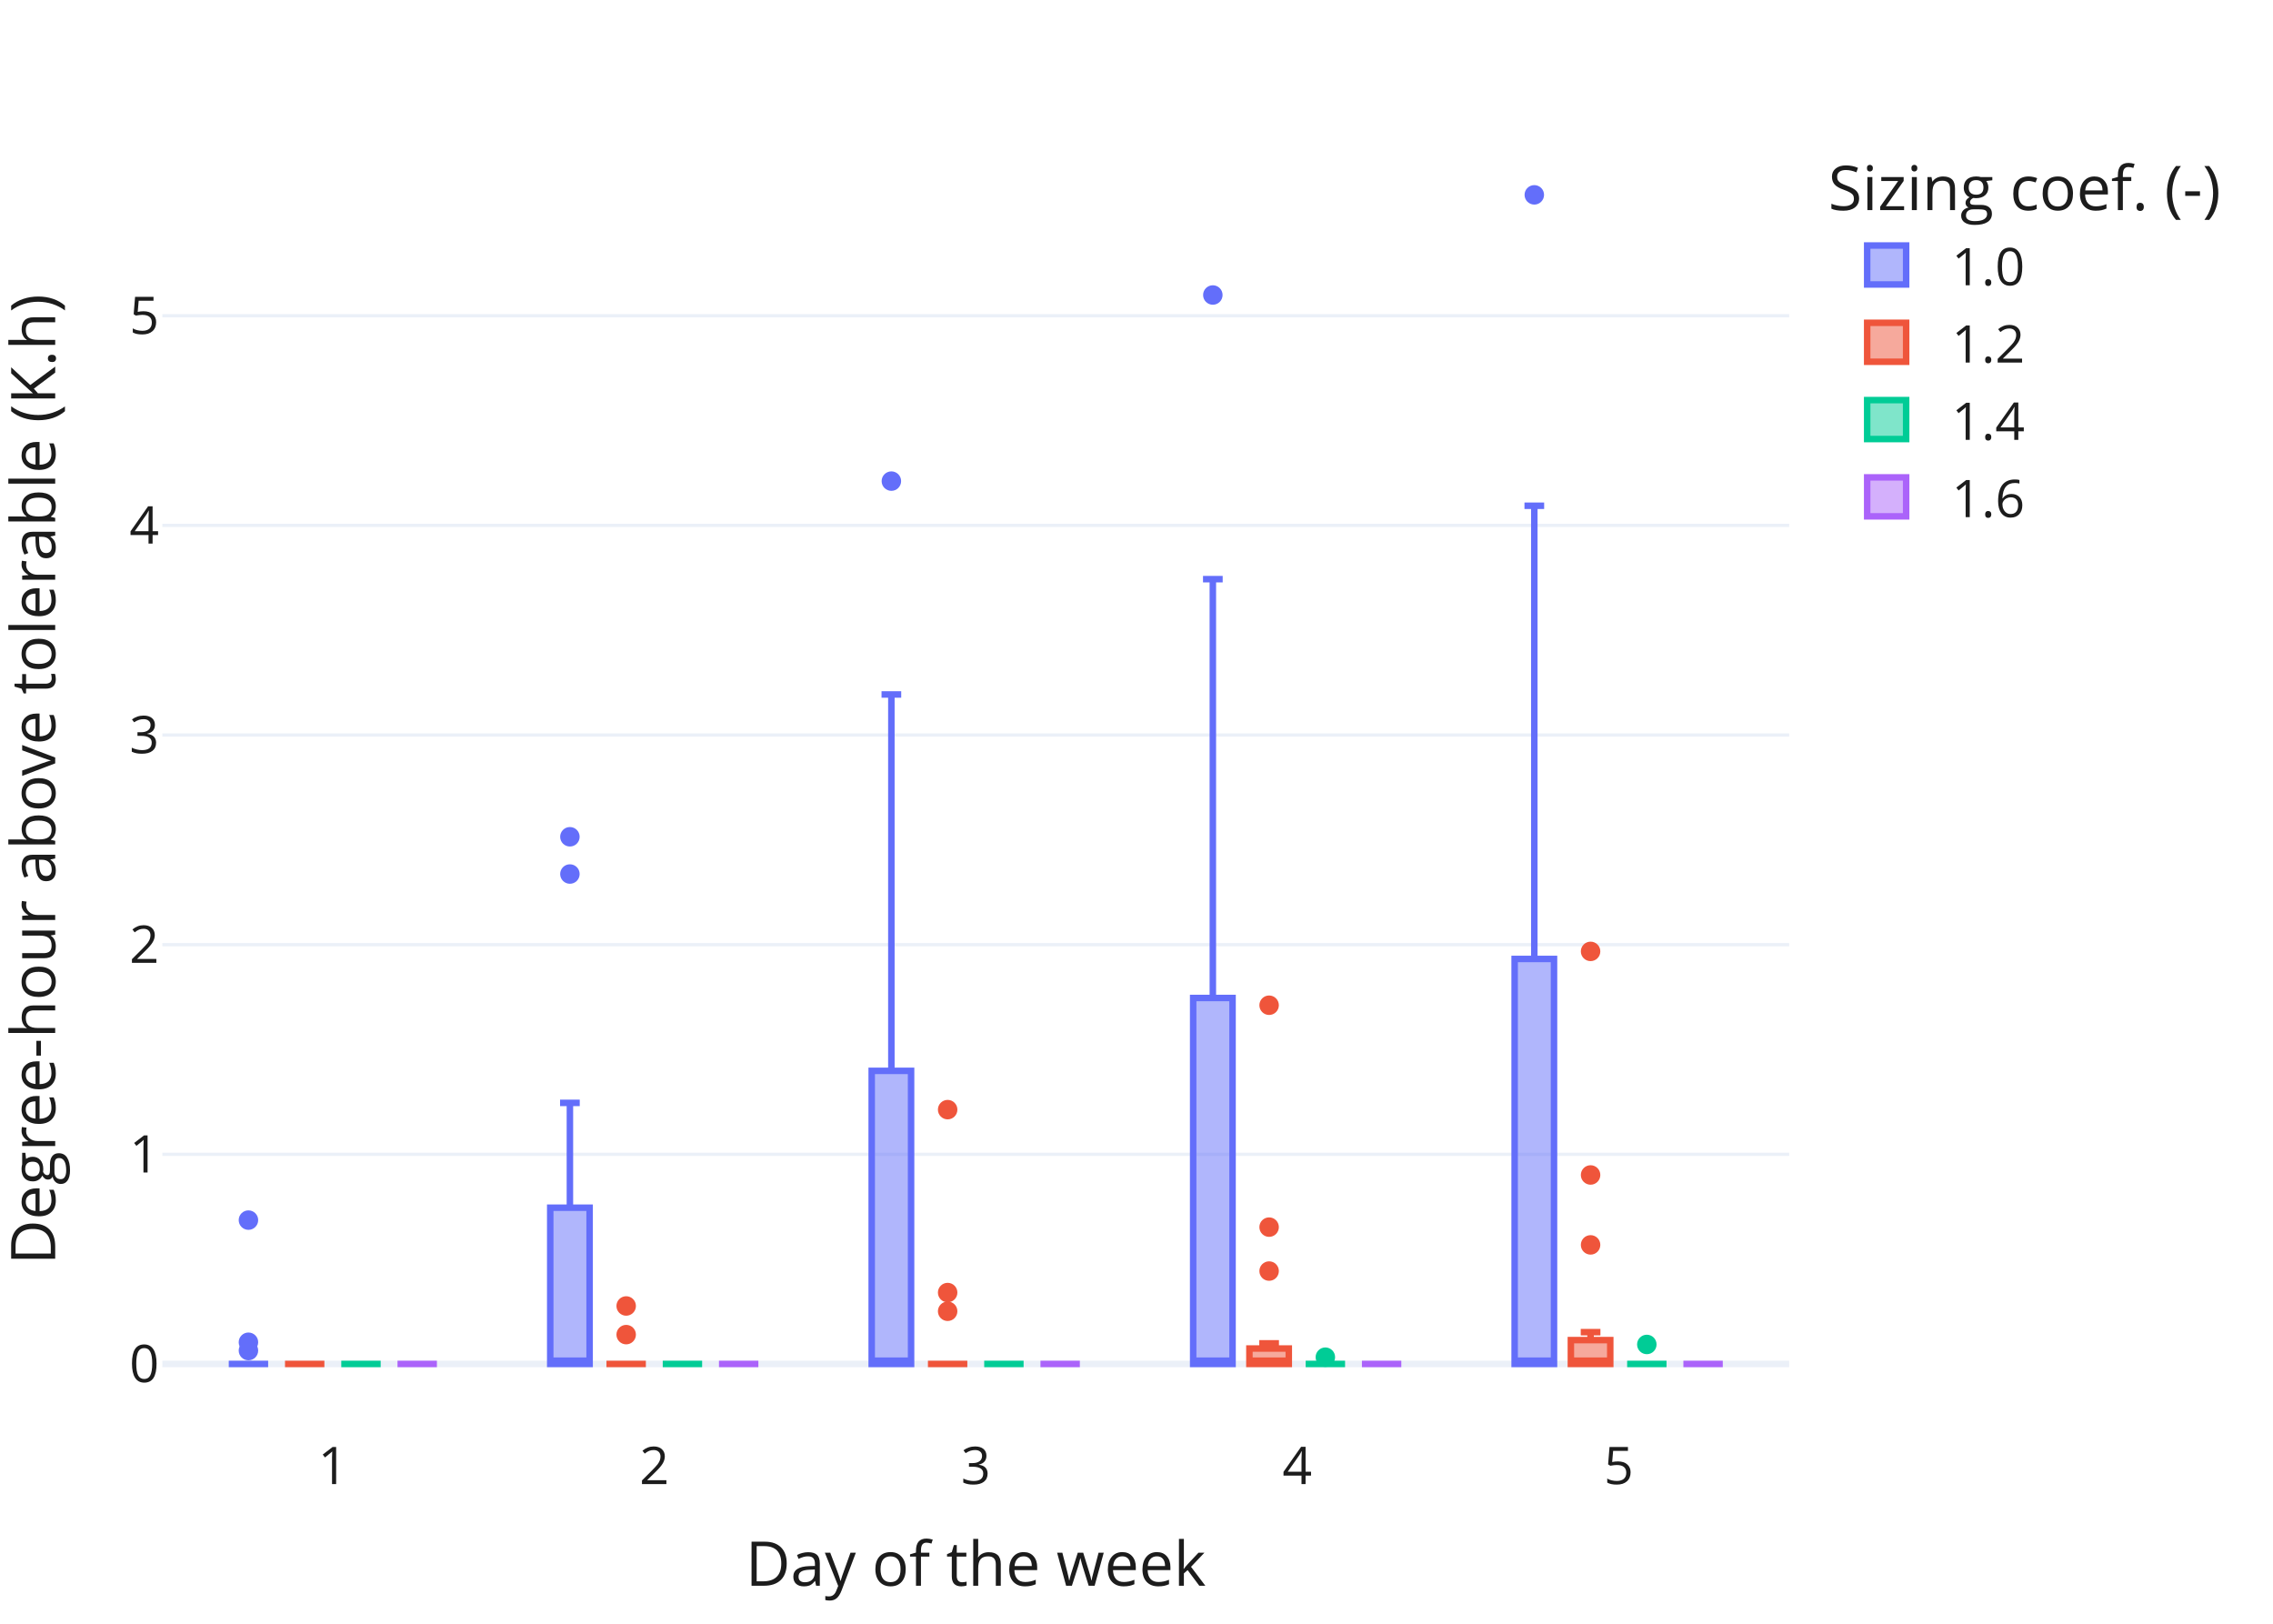
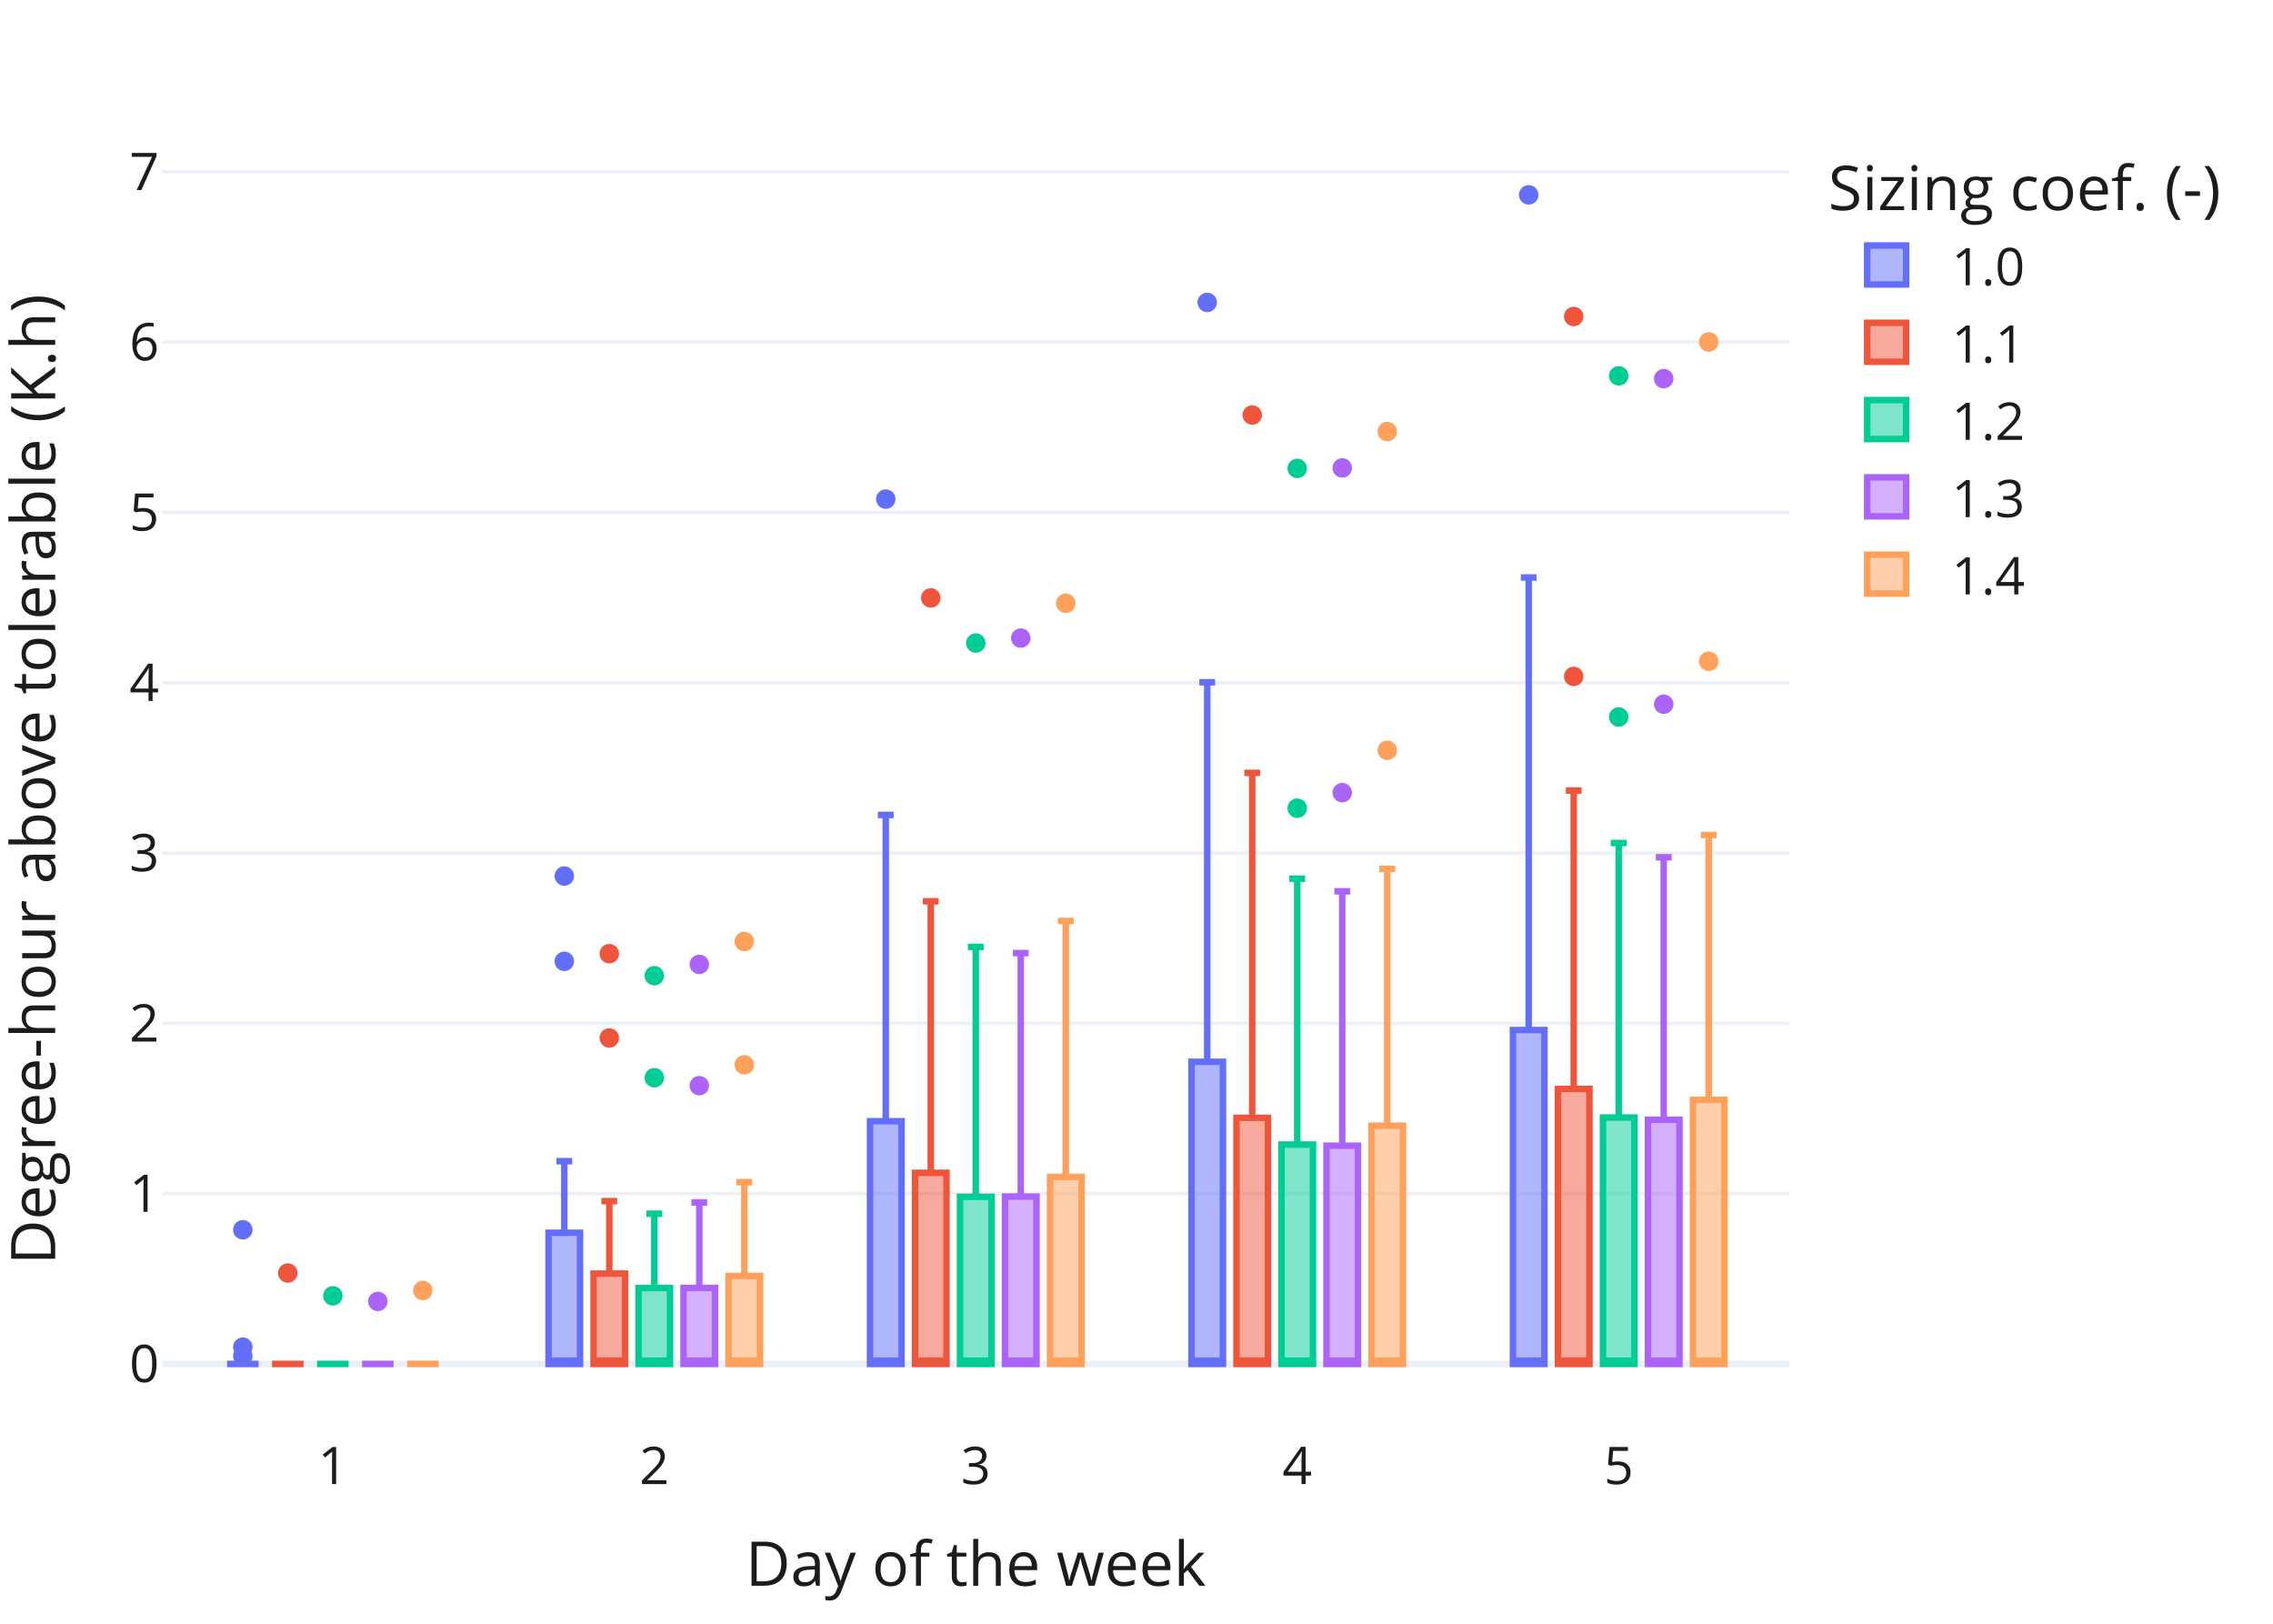
<svg xmlns="http://www.w3.org/2000/svg" class="main-svg" width="700" height="500" style="" viewBox="0 0 700 500">
  <rect x="0" y="0" width="700" height="500" style="fill: rgb(255, 255, 255); fill-opacity: 1;" />
-   <defs id="defs-f89b83">
+   <defs id="defs-225177">
    <g class="clips">
-       <clipPath id="clipf89b83xyplot" class="plotclip">
+       <clipPath id="clip225177xyplot" class="plotclip">
        <rect width="501" height="400" />
      </clipPath>
-       <clipPath class="axesclip" id="clipf89b83x">
+       <clipPath class="axesclip" id="clip225177x">
        <rect x="50" y="0" width="501" height="500" />
      </clipPath>
-       <clipPath class="axesclip" id="clipf89b83y">
+       <clipPath class="axesclip" id="clip225177y">
        <rect x="0" y="40" width="700" height="400" />
      </clipPath>
-       <clipPath class="axesclip" id="clipf89b83xy">
+       <clipPath class="axesclip" id="clip225177xy">
        <rect x="50" y="40" width="501" height="400" />
      </clipPath>
    </g>
    <g class="gradients" />
    <g class="patterns" />
  </defs>
  <g class="bglayer" />
  <g class="layer-below">
    <g class="imagelayer" />
    <g class="shapelayer" />
  </g>
  <g class="cartesianlayer">
    <g class="subplot xy">
      <g class="layer-subplot">
        <g class="shapelayer" />
        <g class="imagelayer" />
      </g>
      <g class="gridlayer">
        <g class="x" />
        <g class="y">
-           <path class="ygrid crisp" transform="translate(0,355.45)" d="M50,0h501" style="stroke: rgb(235, 240, 248); stroke-opacity: 1; stroke-width: 1px;" />
-           <path class="ygrid crisp" transform="translate(0,290.89)" d="M50,0h501" style="stroke: rgb(235, 240, 248); stroke-opacity: 1; stroke-width: 1px;" />
-           <path class="ygrid crisp" transform="translate(0,226.34)" d="M50,0h501" style="stroke: rgb(235, 240, 248); stroke-opacity: 1; stroke-width: 1px;" />
-           <path class="ygrid crisp" transform="translate(0,161.78)" d="M50,0h501" style="stroke: rgb(235, 240, 248); stroke-opacity: 1; stroke-width: 1px;" />
-           <path class="ygrid crisp" transform="translate(0,97.23)" d="M50,0h501" style="stroke: rgb(235, 240, 248); stroke-opacity: 1; stroke-width: 1px;" />
+           <path class="ygrid crisp" transform="translate(0,367.56)" d="M50,0h501" style="stroke: rgb(235, 240, 248); stroke-opacity: 1; stroke-width: 1px;" />
+           <path class="ygrid crisp" transform="translate(0,315.12)" d="M50,0h501" style="stroke: rgb(235, 240, 248); stroke-opacity: 1; stroke-width: 1px;" />
+           <path class="ygrid crisp" transform="translate(0,262.68)" d="M50,0h501" style="stroke: rgb(235, 240, 248); stroke-opacity: 1; stroke-width: 1px;" />
+           <path class="ygrid crisp" transform="translate(0,210.24)" d="M50,0h501" style="stroke: rgb(235, 240, 248); stroke-opacity: 1; stroke-width: 1px;" />
+           <path class="ygrid crisp" transform="translate(0,157.8)" d="M50,0h501" style="stroke: rgb(235, 240, 248); stroke-opacity: 1; stroke-width: 1px;" />
+           <path class="ygrid crisp" transform="translate(0,105.36)" d="M50,0h501" style="stroke: rgb(235, 240, 248); stroke-opacity: 1; stroke-width: 1px;" />
+           <path class="ygrid crisp" transform="translate(0,52.92)" d="M50,0h501" style="stroke: rgb(235, 240, 248); stroke-opacity: 1; stroke-width: 1px;" />
        </g>
      </g>
      <g class="zerolinelayer">
        <path class="yzl zl crisp" transform="translate(0,420)" d="M50,0h501" style="stroke: rgb(235, 240, 248); stroke-opacity: 1; stroke-width: 2px;" />
      </g>
      <path class="xlines-below" />
      <path class="ylines-below" />
      <g class="overlines-below" />
      <g class="xaxislayer-below" />
      <g class="yaxislayer-below" />
      <g class="overaxes-below" />
-       <g class="plot" transform="translate(50,40)" clip-path="url(#clipf89b83xyplot)">
+       <g class="plot" transform="translate(50,40)" clip-path="url(#clip225177xyplot)">
        <g class="boxlayer mlayer">
          <g class="trace boxes" style="opacity: 1;">
-             <path class="box" d="M20.45,380H32.58M20.45,380H32.58V380H20.45ZM26.51,380V380M26.51,380V380M23.48,380H29.54M23.48,380H29.54" style="vector-effect: non-scaling-stroke; stroke-width: 2px; stroke: rgb(99, 110, 250); stroke-opacity: 1; fill: rgb(99, 110, 250); fill-opacity: 0.5;" />
-             <path class="box" d="M119.45,379H131.58M119.45,380H131.58V331.89H119.45ZM125.51,380V380M125.51,331.89V299.61M122.48,380H128.54M122.48,299.61H128.54" style="vector-effect: non-scaling-stroke; stroke-width: 2px; stroke: rgb(99, 110, 250); stroke-opacity: 1; fill: rgb(99, 110, 250); fill-opacity: 0.5;" />
-             <path class="box" d="M218.45,379H230.58M218.45,380H230.58V289.75H218.45ZM224.51,380V380M224.51,289.75V173.85M221.48,380H227.54M221.48,173.85H227.54" style="vector-effect: non-scaling-stroke; stroke-width: 2px; stroke: rgb(99, 110, 250); stroke-opacity: 1; fill: rgb(99, 110, 250); fill-opacity: 0.5;" />
-             <path class="box" d="M317.45,379H329.58M317.45,380H329.58V267.31H317.45ZM323.51,380V380M323.51,267.31V138.34M320.48,380H326.54M320.48,138.34H326.54" style="vector-effect: non-scaling-stroke; stroke-width: 2px; stroke: rgb(99, 110, 250); stroke-opacity: 1; fill: rgb(99, 110, 250); fill-opacity: 0.5;" />
-             <path class="box" d="M416.45,379H428.58M416.45,380H428.58V255.29H416.45ZM422.51,380V380M422.51,255.29V115.74M419.48,380H425.54M419.48,115.74H425.54" style="vector-effect: non-scaling-stroke; stroke-width: 2px; stroke: rgb(99, 110, 250); stroke-opacity: 1; fill: rgb(99, 110, 250); fill-opacity: 0.5;" />
-             <g class="points">
-               <path class="point" transform="translate(26.51,375.88)" d="M3,0A3,3 0 1,1 0,-3A3,3 0 0,1 3,0Z" style="opacity: 1; stroke-width: 0px; fill: rgb(99, 110, 250); fill-opacity: 1;" />
-               <path class="point" transform="translate(26.51,373.32)" d="M3,0A3,3 0 1,1 0,-3A3,3 0 0,1 3,0Z" style="opacity: 1; stroke-width: 0px; fill: rgb(99, 110, 250); fill-opacity: 1;" />
-               <path class="point" transform="translate(26.51,335.71)" d="M3,0A3,3 0 1,1 0,-3A3,3 0 0,1 3,0Z" style="opacity: 1; stroke-width: 0px; fill: rgb(99, 110, 250); fill-opacity: 1;" />
-             </g>
-             <g class="points">
-               <path class="point" transform="translate(125.51,229.14)" d="M3,0A3,3 0 1,1 0,-3A3,3 0 0,1 3,0Z" style="opacity: 1; stroke-width: 0px; fill: rgb(99, 110, 250); fill-opacity: 1;" />
-               <path class="point" transform="translate(125.51,217.67)" d="M3,0A3,3 0 1,1 0,-3A3,3 0 0,1 3,0Z" style="opacity: 1; stroke-width: 0px; fill: rgb(99, 110, 250); fill-opacity: 1;" />
-             </g>
-             <g class="points">
-               <path class="point" transform="translate(224.51,108.15)" d="M3,0A3,3 0 1,1 0,-3A3,3 0 0,1 3,0Z" style="opacity: 1; stroke-width: 0px; fill: rgb(99, 110, 250); fill-opacity: 1;" />
-             </g>
-             <g class="points">
-               <path class="point" transform="translate(323.51,50.84)" d="M3,0A3,3 0 1,1 0,-3A3,3 0 0,1 3,0Z" style="opacity: 1; stroke-width: 0px; fill: rgb(99, 110, 250); fill-opacity: 1;" />
-             </g>
-             <g class="points">
-               <path class="point" transform="translate(422.51,20)" d="M3,0A3,3 0 1,1 0,-3A3,3 0 0,1 3,0Z" style="opacity: 1; stroke-width: 0px; fill: rgb(99, 110, 250); fill-opacity: 1;" />
-             </g>
-           </g>
-           <g class="trace boxes" style="opacity: 1;">
-             <path class="box" d="M37.77,380H49.9M37.77,380H49.9V380H37.77ZM43.84,380V380M43.84,380V380M40.81,380H46.87M40.81,380H46.87" style="vector-effect: non-scaling-stroke; stroke-width: 2px; stroke: rgb(239, 85, 59); stroke-opacity: 1; fill: rgb(239, 85, 59); fill-opacity: 0.5;" />
-             <path class="box" d="M136.77,380H148.9M136.77,380H148.9V380H136.77ZM142.84,380V380M142.84,380V380M139.81,380H145.87M139.81,380H145.87" style="vector-effect: non-scaling-stroke; stroke-width: 2px; stroke: rgb(239, 85, 59); stroke-opacity: 1; fill: rgb(239, 85, 59); fill-opacity: 0.5;" />
-             <path class="box" d="M235.77,380H247.9M235.77,380H247.9V380H235.77ZM241.84,380V380M241.84,380V380M238.81,380H244.87M238.81,380H244.87" style="vector-effect: non-scaling-stroke; stroke-width: 2px; stroke: rgb(239, 85, 59); stroke-opacity: 1; fill: rgb(239, 85, 59); fill-opacity: 0.5;" />
-             <path class="box" d="M334.77,379H346.9M334.77,380H346.9V375.25H334.77ZM340.84,380V380M340.84,375.25V373.66M337.81,380H343.87M337.81,373.66H343.87" style="vector-effect: non-scaling-stroke; stroke-width: 2px; stroke: rgb(239, 85, 59); stroke-opacity: 1; fill: rgb(239, 85, 59); fill-opacity: 0.5;" />
-             <path class="box" d="M433.77,379H445.9M433.77,380H445.9V372.66H433.77ZM439.84,380V380M439.84,372.66V370.21M436.81,380H442.87M436.81,370.21H442.87" style="vector-effect: non-scaling-stroke; stroke-width: 2px; stroke: rgb(239, 85, 59); stroke-opacity: 1; fill: rgb(239, 85, 59); fill-opacity: 0.5;" />
-             <g class="points" />
-             <g class="points">
-               <path class="point" transform="translate(142.84,370.97)" d="M3,0A3,3 0 1,1 0,-3A3,3 0 0,1 3,0Z" style="opacity: 1; stroke-width: 0px; fill: rgb(239, 85, 59); fill-opacity: 1;" />
-               <path class="point" transform="translate(142.84,362.15)" d="M3,0A3,3 0 1,1 0,-3A3,3 0 0,1 3,0Z" style="opacity: 1; stroke-width: 0px; fill: rgb(239, 85, 59); fill-opacity: 1;" />
-             </g>
-             <g class="points">
-               <path class="point" transform="translate(241.84,363.78)" d="M3,0A3,3 0 1,1 0,-3A3,3 0 0,1 3,0Z" style="opacity: 1; stroke-width: 0px; fill: rgb(239, 85, 59); fill-opacity: 1;" />
-               <path class="point" transform="translate(241.84,358.02)" d="M3,0A3,3 0 1,1 0,-3A3,3 0 0,1 3,0Z" style="opacity: 1; stroke-width: 0px; fill: rgb(239, 85, 59); fill-opacity: 1;" />
-               <path class="point" transform="translate(241.84,301.69)" d="M3,0A3,3 0 1,1 0,-3A3,3 0 0,1 3,0Z" style="opacity: 1; stroke-width: 0px; fill: rgb(239, 85, 59); fill-opacity: 1;" />
-             </g>
-             <g class="points">
-               <path class="point" transform="translate(340.84,351.4)" d="M3,0A3,3 0 1,1 0,-3A3,3 0 0,1 3,0Z" style="opacity: 1; stroke-width: 0px; fill: rgb(239, 85, 59); fill-opacity: 1;" />
-               <path class="point" transform="translate(340.84,337.87)" d="M3,0A3,3 0 1,1 0,-3A3,3 0 0,1 3,0Z" style="opacity: 1; stroke-width: 0px; fill: rgb(239, 85, 59); fill-opacity: 1;" />
-               <path class="point" transform="translate(340.84,269.54)" d="M3,0A3,3 0 1,1 0,-3A3,3 0 0,1 3,0Z" style="opacity: 1; stroke-width: 0px; fill: rgb(239, 85, 59); fill-opacity: 1;" />
-             </g>
-             <g class="points">
-               <path class="point" transform="translate(439.84,343.34)" d="M3,0A3,3 0 1,1 0,-3A3,3 0 0,1 3,0Z" style="opacity: 1; stroke-width: 0px; fill: rgb(239, 85, 59); fill-opacity: 1;" />
-               <path class="point" transform="translate(439.84,321.81)" d="M3,0A3,3 0 1,1 0,-3A3,3 0 0,1 3,0Z" style="opacity: 1; stroke-width: 0px; fill: rgb(239, 85, 59); fill-opacity: 1;" />
-               <path class="point" transform="translate(439.84,252.96)" d="M3,0A3,3 0 1,1 0,-3A3,3 0 0,1 3,0Z" style="opacity: 1; stroke-width: 0px; fill: rgb(239, 85, 59); fill-opacity: 1;" />
-             </g>
-           </g>
-           <g class="trace boxes" style="opacity: 1;">
-             <path class="box" d="M55.1,380H67.23M55.1,380H67.23V380H55.1ZM61.16,380V380M61.16,380V380M58.13,380H64.19M58.13,380H64.19" style="vector-effect: non-scaling-stroke; stroke-width: 2px; stroke: rgb(0, 204, 150); stroke-opacity: 1; fill: rgb(0, 204, 150); fill-opacity: 0.5;" />
-             <path class="box" d="M154.1,380H166.23M154.1,380H166.23V380H154.1ZM160.16,380V380M160.16,380V380M157.13,380H163.19M157.13,380H163.19" style="vector-effect: non-scaling-stroke; stroke-width: 2px; stroke: rgb(0, 204, 150); stroke-opacity: 1; fill: rgb(0, 204, 150); fill-opacity: 0.5;" />
-             <path class="box" d="M253.1,380H265.23M253.1,380H265.23V380H253.1ZM259.16,380V380M259.16,380V380M256.13,380H262.19M256.13,380H262.19" style="vector-effect: non-scaling-stroke; stroke-width: 2px; stroke: rgb(0, 204, 150); stroke-opacity: 1; fill: rgb(0, 204, 150); fill-opacity: 0.5;" />
-             <path class="box" d="M352.1,380H364.23M352.1,380H364.23V380H352.1ZM358.16,380V380M358.16,380V380M355.13,380H361.19M355.13,380H361.19" style="vector-effect: non-scaling-stroke; stroke-width: 2px; stroke: rgb(0, 204, 150); stroke-opacity: 1; fill: rgb(0, 204, 150); fill-opacity: 0.5;" />
-             <path class="box" d="M451.1,380H463.23M451.1,380H463.23V380H451.1ZM457.16,380V380M457.16,380V380M454.13,380H460.19M454.13,380H460.19" style="vector-effect: non-scaling-stroke; stroke-width: 2px; stroke: rgb(0, 204, 150); stroke-opacity: 1; fill: rgb(0, 204, 150); fill-opacity: 0.5;" />
-             <g class="points" />
-             <g class="points" />
-             <g class="points" />
-             <g class="points">
-               <path class="point" transform="translate(358.16,377.92)" d="M3,0A3,3 0 1,1 0,-3A3,3 0 0,1 3,0Z" style="opacity: 1; stroke-width: 0px; fill: rgb(0, 204, 150); fill-opacity: 1;" />
-             </g>
-             <g class="points">
-               <path class="point" transform="translate(457.16,374)" d="M3,0A3,3 0 1,1 0,-3A3,3 0 0,1 3,0Z" style="opacity: 1; stroke-width: 0px; fill: rgb(0, 204, 150); fill-opacity: 1;" />
-             </g>
-           </g>
-           <g class="trace boxes" style="opacity: 1;">
-             <path class="box" d="M72.42,380H84.55M72.42,380H84.55V380H72.42ZM78.49,380V380M78.49,380V380M75.46,380H81.52M75.46,380H81.52" style="vector-effect: non-scaling-stroke; stroke-width: 2px; stroke: rgb(171, 99, 250); stroke-opacity: 1; fill: rgb(171, 99, 250); fill-opacity: 0.5;" />
-             <path class="box" d="M171.42,380H183.55M171.42,380H183.55V380H171.42ZM177.49,380V380M177.49,380V380M174.46,380H180.52M174.46,380H180.52" style="vector-effect: non-scaling-stroke; stroke-width: 2px; stroke: rgb(171, 99, 250); stroke-opacity: 1; fill: rgb(171, 99, 250); fill-opacity: 0.5;" />
-             <path class="box" d="M270.42,380H282.55M270.42,380H282.55V380H270.42ZM276.49,380V380M276.49,380V380M273.46,380H279.52M273.46,380H279.52" style="vector-effect: non-scaling-stroke; stroke-width: 2px; stroke: rgb(171, 99, 250); stroke-opacity: 1; fill: rgb(171, 99, 250); fill-opacity: 0.5;" />
-             <path class="box" d="M369.42,380H381.55M369.42,380H381.55V380H369.42ZM375.49,380V380M375.49,380V380M372.46,380H378.52M372.46,380H378.52" style="vector-effect: non-scaling-stroke; stroke-width: 2px; stroke: rgb(171, 99, 250); stroke-opacity: 1; fill: rgb(171, 99, 250); fill-opacity: 0.5;" />
-             <path class="box" d="M468.42,380H480.55M468.42,380H480.55V380H468.42ZM474.49,380V380M474.49,380V380M471.46,380H477.52M471.46,380H477.52" style="vector-effect: non-scaling-stroke; stroke-width: 2px; stroke: rgb(171, 99, 250); stroke-opacity: 1; fill: rgb(171, 99, 250); fill-opacity: 0.5;" />
-             <g class="points" />
-             <g class="points" />
-             <g class="points" />
-             <g class="points" />
-             <g class="points" />
+             <path class="box" d="M19.93,380H29.63M19.93,380H29.63V380H19.93ZM24.78,380V380M24.78,380V380M22.35,380H27.21M22.35,380H27.21" style="vector-effect: non-scaling-stroke; stroke-width: 2px; stroke: rgb(99, 110, 250); stroke-opacity: 1; fill: rgb(99, 110, 250); fill-opacity: 0.5;" />
+             <path class="box" d="M118.93,379H128.63M118.93,380H128.63V339.61H118.93ZM123.78,380V380M123.78,339.61V317.57M121.35,380H126.21M121.35,317.57H126.21" style="vector-effect: non-scaling-stroke; stroke-width: 2px; stroke: rgb(99, 110, 250); stroke-opacity: 1; fill: rgb(99, 110, 250); fill-opacity: 0.5;" />
+             <path class="box" d="M217.93,379H227.63M217.93,380H227.63V305.26H217.93ZM222.78,380V380M222.78,305.26V210.95M220.35,380H225.21M220.35,210.95H225.21" style="vector-effect: non-scaling-stroke; stroke-width: 2px; stroke: rgb(99, 110, 250); stroke-opacity: 1; fill: rgb(99, 110, 250); fill-opacity: 0.5;" />
+             <path class="box" d="M316.93,379H326.63M316.93,380H326.63V286.96H316.93ZM321.78,380V380M321.78,286.96V170.09M319.35,380H324.21M319.35,170.09H324.21" style="vector-effect: non-scaling-stroke; stroke-width: 2px; stroke: rgb(99, 110, 250); stroke-opacity: 1; fill: rgb(99, 110, 250); fill-opacity: 0.5;" />
+             <path class="box" d="M415.93,379H425.63M415.93,380H425.63V277.17H415.93ZM420.78,380V380M420.78,277.17V137.83M418.35,380H423.21M418.35,137.83H423.21" style="vector-effect: non-scaling-stroke; stroke-width: 2px; stroke: rgb(99, 110, 250); stroke-opacity: 1; fill: rgb(99, 110, 250); fill-opacity: 0.5;" />
+             <g class="points">
+               <path class="point" transform="translate(24.78,377.56)" d="M3,0A3,3 0 1,1 0,-3A3,3 0 0,1 3,0Z" style="opacity: 1; stroke-width: 0px; fill: rgb(99, 110, 250); fill-opacity: 1;" />
+               <path class="point" transform="translate(24.78,374.83)" d="M3,0A3,3 0 1,1 0,-3A3,3 0 0,1 3,0Z" style="opacity: 1; stroke-width: 0px; fill: rgb(99, 110, 250); fill-opacity: 1;" />
+               <path class="point" transform="translate(24.78,338.69)" d="M3,0A3,3 0 1,1 0,-3A3,3 0 0,1 3,0Z" style="opacity: 1; stroke-width: 0px; fill: rgb(99, 110, 250); fill-opacity: 1;" />
+             </g>
+             <g class="points">
+               <path class="point" transform="translate(123.78,256.02)" d="M3,0A3,3 0 1,1 0,-3A3,3 0 0,1 3,0Z" style="opacity: 1; stroke-width: 0px; fill: rgb(99, 110, 250); fill-opacity: 1;" />
+               <path class="point" transform="translate(123.78,229.76)" d="M3,0A3,3 0 1,1 0,-3A3,3 0 0,1 3,0Z" style="opacity: 1; stroke-width: 0px; fill: rgb(99, 110, 250); fill-opacity: 1;" />
+             </g>
+             <g class="points">
+               <path class="point" transform="translate(222.78,113.69)" d="M3,0A3,3 0 1,1 0,-3A3,3 0 0,1 3,0Z" style="opacity: 1; stroke-width: 0px; fill: rgb(99, 110, 250); fill-opacity: 1;" />
+             </g>
+             <g class="points">
+               <path class="point" transform="translate(321.78,53.12)" d="M3,0A3,3 0 1,1 0,-3A3,3 0 0,1 3,0Z" style="opacity: 1; stroke-width: 0px; fill: rgb(99, 110, 250); fill-opacity: 1;" />
+             </g>
+             <g class="points">
+               <path class="point" transform="translate(420.78,20)" d="M3,0A3,3 0 1,1 0,-3A3,3 0 0,1 3,0Z" style="opacity: 1; stroke-width: 0px; fill: rgb(99, 110, 250); fill-opacity: 1;" />
+             </g>
+           </g>
+           <g class="trace boxes" style="opacity: 1;">
+             <path class="box" d="M33.79,380H43.49M33.79,380H43.49V380H33.79ZM38.64,380V380M38.64,380V380M36.21,380H41.07M36.21,380H41.07" style="vector-effect: non-scaling-stroke; stroke-width: 2px; stroke: rgb(239, 85, 59); stroke-opacity: 1; fill: rgb(239, 85, 59); fill-opacity: 0.5;" />
+             <path class="box" d="M132.79,379H142.49M132.79,380H142.49V352.18H132.79ZM137.64,380V380M137.64,352.18V329.87M135.21,380H140.07M135.21,329.87H140.07" style="vector-effect: non-scaling-stroke; stroke-width: 2px; stroke: rgb(239, 85, 59); stroke-opacity: 1; fill: rgb(239, 85, 59); fill-opacity: 0.5;" />
+             <path class="box" d="M231.79,379H241.49M231.79,380H241.49V321.16H231.79ZM236.64,380V380M236.64,321.16V237.53M234.21,380H239.07M234.21,237.53H239.07" style="vector-effect: non-scaling-stroke; stroke-width: 2px; stroke: rgb(239, 85, 59); stroke-opacity: 1; fill: rgb(239, 85, 59); fill-opacity: 0.5;" />
+             <path class="box" d="M330.79,379H340.49M330.79,380H340.49V304.22H330.79ZM335.64,380V380M335.64,304.22V198M333.21,380H338.07M333.21,198H338.07" style="vector-effect: non-scaling-stroke; stroke-width: 2px; stroke: rgb(239, 85, 59); stroke-opacity: 1; fill: rgb(239, 85, 59); fill-opacity: 0.5;" />
+             <path class="box" d="M429.79,379H439.49M429.79,380H439.49V295.31H429.79ZM434.64,380V380M434.64,295.31V203.43M432.21,380H437.07M432.21,203.43H437.07" style="vector-effect: non-scaling-stroke; stroke-width: 2px; stroke: rgb(239, 85, 59); stroke-opacity: 1; fill: rgb(239, 85, 59); fill-opacity: 0.5;" />
+             <g class="points">
+               <path class="point" transform="translate(38.64,352.01)" d="M3,0A3,3 0 1,1 0,-3A3,3 0 0,1 3,0Z" style="opacity: 1; stroke-width: 0px; fill: rgb(239, 85, 59); fill-opacity: 1;" />
+             </g>
+             <g class="points">
+               <path class="point" transform="translate(137.64,279.62)" d="M3,0A3,3 0 1,1 0,-3A3,3 0 0,1 3,0Z" style="opacity: 1; stroke-width: 0px; fill: rgb(239, 85, 59); fill-opacity: 1;" />
+               <path class="point" transform="translate(137.64,253.67)" d="M3,0A3,3 0 1,1 0,-3A3,3 0 0,1 3,0Z" style="opacity: 1; stroke-width: 0px; fill: rgb(239, 85, 59); fill-opacity: 1;" />
+             </g>
+             <g class="points">
+               <path class="point" transform="translate(236.64,144.12)" d="M3,0A3,3 0 1,1 0,-3A3,3 0 0,1 3,0Z" style="opacity: 1; stroke-width: 0px; fill: rgb(239, 85, 59); fill-opacity: 1;" />
+             </g>
+             <g class="points">
+               <path class="point" transform="translate(335.64,87.8)" d="M3,0A3,3 0 1,1 0,-3A3,3 0 0,1 3,0Z" style="opacity: 1; stroke-width: 0px; fill: rgb(239, 85, 59); fill-opacity: 1;" />
+             </g>
+             <g class="points">
+               <path class="point" transform="translate(434.64,168.29)" d="M3,0A3,3 0 1,1 0,-3A3,3 0 0,1 3,0Z" style="opacity: 1; stroke-width: 0px; fill: rgb(239, 85, 59); fill-opacity: 1;" />
+               <path class="point" transform="translate(434.64,57.46)" d="M3,0A3,3 0 1,1 0,-3A3,3 0 0,1 3,0Z" style="opacity: 1; stroke-width: 0px; fill: rgb(239, 85, 59); fill-opacity: 1;" />
+             </g>
+           </g>
+           <g class="trace boxes" style="opacity: 1;">
+             <path class="box" d="M47.65,380H57.35M47.65,380H57.35V380H47.65ZM52.5,380V380M52.5,380V380M50.07,380H54.93M50.07,380H54.93" style="vector-effect: non-scaling-stroke; stroke-width: 2px; stroke: rgb(0, 204, 150); stroke-opacity: 1; fill: rgb(0, 204, 150); fill-opacity: 0.5;" />
+             <path class="box" d="M146.65,379H156.35M146.65,380H156.35V356.62H146.65ZM151.5,380V380M151.5,356.62V333.74M149.07,380H153.93M149.07,333.74H153.93" style="vector-effect: non-scaling-stroke; stroke-width: 2px; stroke: rgb(0, 204, 150); stroke-opacity: 1; fill: rgb(0, 204, 150); fill-opacity: 0.5;" />
+             <path class="box" d="M245.65,379H255.35M245.65,380H255.35V328.53H245.65ZM250.5,380V380M250.5,328.53V251.59M248.07,380H252.93M248.07,251.59H252.93" style="vector-effect: non-scaling-stroke; stroke-width: 2px; stroke: rgb(0, 204, 150); stroke-opacity: 1; fill: rgb(0, 204, 150); fill-opacity: 0.5;" />
+             <path class="box" d="M344.65,379H354.35M344.65,380H354.35V312.45H344.65ZM349.5,380V380M349.5,312.45V230.58M347.07,380H351.93M347.07,230.58H351.93" style="vector-effect: non-scaling-stroke; stroke-width: 2px; stroke: rgb(0, 204, 150); stroke-opacity: 1; fill: rgb(0, 204, 150); fill-opacity: 0.5;" />
+             <path class="box" d="M443.65,379H453.35M443.65,380H453.35V304.12H443.65ZM448.5,380V380M448.5,304.12V219.59M446.07,380H450.93M446.07,219.59H450.93" style="vector-effect: non-scaling-stroke; stroke-width: 2px; stroke: rgb(0, 204, 150); stroke-opacity: 1; fill: rgb(0, 204, 150); fill-opacity: 0.5;" />
+             <g class="points">
+               <path class="point" transform="translate(52.5,359.03)" d="M3,0A3,3 0 1,1 0,-3A3,3 0 0,1 3,0Z" style="opacity: 1; stroke-width: 0px; fill: rgb(0, 204, 150); fill-opacity: 1;" />
+             </g>
+             <g class="points">
+               <path class="point" transform="translate(151.5,291.87)" d="M3,0A3,3 0 1,1 0,-3A3,3 0 0,1 3,0Z" style="opacity: 1; stroke-width: 0px; fill: rgb(0, 204, 150); fill-opacity: 1;" />
+               <path class="point" transform="translate(151.5,260.45)" d="M3,0A3,3 0 1,1 0,-3A3,3 0 0,1 3,0Z" style="opacity: 1; stroke-width: 0px; fill: rgb(0, 204, 150); fill-opacity: 1;" />
+             </g>
+             <g class="points">
+               <path class="point" transform="translate(250.5,158.01)" d="M3,0A3,3 0 1,1 0,-3A3,3 0 0,1 3,0Z" style="opacity: 1; stroke-width: 0px; fill: rgb(0, 204, 150); fill-opacity: 1;" />
+             </g>
+             <g class="points">
+               <path class="point" transform="translate(349.5,208.87)" d="M3,0A3,3 0 1,1 0,-3A3,3 0 0,1 3,0Z" style="opacity: 1; stroke-width: 0px; fill: rgb(0, 204, 150); fill-opacity: 1;" />
+               <path class="point" transform="translate(349.5,104.24)" d="M3,0A3,3 0 1,1 0,-3A3,3 0 0,1 3,0Z" style="opacity: 1; stroke-width: 0px; fill: rgb(0, 204, 150); fill-opacity: 1;" />
+             </g>
+             <g class="points">
+               <path class="point" transform="translate(448.5,180.78)" d="M3,0A3,3 0 1,1 0,-3A3,3 0 0,1 3,0Z" style="opacity: 1; stroke-width: 0px; fill: rgb(0, 204, 150); fill-opacity: 1;" />
+               <path class="point" transform="translate(448.5,75.73)" d="M3,0A3,3 0 1,1 0,-3A3,3 0 0,1 3,0Z" style="opacity: 1; stroke-width: 0px; fill: rgb(0, 204, 150); fill-opacity: 1;" />
+             </g>
+           </g>
+           <g class="trace boxes" style="opacity: 1;">
+             <path class="box" d="M61.51,380H71.21M61.51,380H71.21V380H61.51ZM66.36,380V380M66.36,380V380M63.93,380H68.79M63.93,380H68.79" style="vector-effect: non-scaling-stroke; stroke-width: 2px; stroke: rgb(171, 99, 250); stroke-opacity: 1; fill: rgb(171, 99, 250); fill-opacity: 0.5;" />
+             <path class="box" d="M160.51,379H170.21M160.51,380H170.21V356.59H160.51ZM165.36,380V380M165.36,356.59V330.28M162.93,380H167.79M162.93,330.28H167.79" style="vector-effect: non-scaling-stroke; stroke-width: 2px; stroke: rgb(171, 99, 250); stroke-opacity: 1; fill: rgb(171, 99, 250); fill-opacity: 0.5;" />
+             <path class="box" d="M259.51,379H269.21M259.51,380H269.21V328.46H259.51ZM264.36,380V380M264.36,328.46V253.49M261.93,380H266.79M261.93,253.49H266.79" style="vector-effect: non-scaling-stroke; stroke-width: 2px; stroke: rgb(171, 99, 250); stroke-opacity: 1; fill: rgb(171, 99, 250); fill-opacity: 0.5;" />
+             <path class="box" d="M358.51,379H368.21M358.51,380H368.21V312.8H358.51ZM363.36,380V380M363.36,312.8V234.46M360.93,380H365.79M360.93,234.46H365.79" style="vector-effect: non-scaling-stroke; stroke-width: 2px; stroke: rgb(171, 99, 250); stroke-opacity: 1; fill: rgb(171, 99, 250); fill-opacity: 0.5;" />
+             <path class="box" d="M457.51,379H467.21M457.51,380H467.21V304.8H457.51ZM462.36,380V380M462.36,304.8V223.97M459.93,380H464.79M459.93,223.97H464.79" style="vector-effect: non-scaling-stroke; stroke-width: 2px; stroke: rgb(171, 99, 250); stroke-opacity: 1; fill: rgb(171, 99, 250); fill-opacity: 0.5;" />
+             <g class="points">
+               <path class="point" transform="translate(66.36,360.75)" d="M3,0A3,3 0 1,1 0,-3A3,3 0 0,1 3,0Z" style="opacity: 1; stroke-width: 0px; fill: rgb(171, 99, 250); fill-opacity: 1;" />
+             </g>
+             <g class="points">
+               <path class="point" transform="translate(165.36,294.31)" d="M3,0A3,3 0 1,1 0,-3A3,3 0 0,1 3,0Z" style="opacity: 1; stroke-width: 0px; fill: rgb(171, 99, 250); fill-opacity: 1;" />
+               <path class="point" transform="translate(165.36,256.96)" d="M3,0A3,3 0 1,1 0,-3A3,3 0 0,1 3,0Z" style="opacity: 1; stroke-width: 0px; fill: rgb(171, 99, 250); fill-opacity: 1;" />
+             </g>
+             <g class="points">
+               <path class="point" transform="translate(264.36,156.48)" d="M3,0A3,3 0 1,1 0,-3A3,3 0 0,1 3,0Z" style="opacity: 1; stroke-width: 0px; fill: rgb(171, 99, 250); fill-opacity: 1;" />
+             </g>
+             <g class="points">
+               <path class="point" transform="translate(363.36,204.08)" d="M3,0A3,3 0 1,1 0,-3A3,3 0 0,1 3,0Z" style="opacity: 1; stroke-width: 0px; fill: rgb(171, 99, 250); fill-opacity: 1;" />
+               <path class="point" transform="translate(363.36,104.09)" d="M3,0A3,3 0 1,1 0,-3A3,3 0 0,1 3,0Z" style="opacity: 1; stroke-width: 0px; fill: rgb(171, 99, 250); fill-opacity: 1;" />
+             </g>
+             <g class="points">
+               <path class="point" transform="translate(462.36,176.85)" d="M3,0A3,3 0 1,1 0,-3A3,3 0 0,1 3,0Z" style="opacity: 1; stroke-width: 0px; fill: rgb(171, 99, 250); fill-opacity: 1;" />
+               <path class="point" transform="translate(462.36,76.6)" d="M3,0A3,3 0 1,1 0,-3A3,3 0 0,1 3,0Z" style="opacity: 1; stroke-width: 0px; fill: rgb(171, 99, 250); fill-opacity: 1;" />
+             </g>
+           </g>
+           <g class="trace boxes" style="opacity: 1;">
+             <path class="box" d="M75.37,380H85.07M75.37,380H85.07V380H75.37ZM80.22,380V380M80.22,380V380M77.79,380H82.65M77.79,380H82.65" style="vector-effect: non-scaling-stroke; stroke-width: 2px; stroke: rgb(255, 161, 90); stroke-opacity: 1; fill: rgb(255, 161, 90); fill-opacity: 0.5;" />
+             <path class="box" d="M174.37,379H184.07M174.37,380H184.07V352.9H174.37ZM179.22,380V380M179.22,352.9V324.04M176.79,380H181.65M176.79,324.04H181.65" style="vector-effect: non-scaling-stroke; stroke-width: 2px; stroke: rgb(255, 161, 90); stroke-opacity: 1; fill: rgb(255, 161, 90); fill-opacity: 0.5;" />
+             <path class="box" d="M273.37,379H283.07M273.37,380H283.07V322.42H273.37ZM278.22,380V380M278.22,322.42V243.6M275.79,380H280.65M275.79,243.6H280.65" style="vector-effect: non-scaling-stroke; stroke-width: 2px; stroke: rgb(255, 161, 90); stroke-opacity: 1; fill: rgb(255, 161, 90); fill-opacity: 0.5;" />
+             <path class="box" d="M372.37,379H382.07M372.37,380H382.07V306.65H372.37ZM377.22,380V380M377.22,306.65V227.57M374.79,380H379.65M374.79,227.57H379.65" style="vector-effect: non-scaling-stroke; stroke-width: 2px; stroke: rgb(255, 161, 90); stroke-opacity: 1; fill: rgb(255, 161, 90); fill-opacity: 0.5;" />
+             <path class="box" d="M471.37,379H481.07M471.37,380H481.07V298.66H471.37ZM476.22,380V380M476.22,298.66V217.12M473.79,380H478.65M473.79,217.12H478.65" style="vector-effect: non-scaling-stroke; stroke-width: 2px; stroke: rgb(255, 161, 90); stroke-opacity: 1; fill: rgb(255, 161, 90); fill-opacity: 0.5;" />
+             <g class="points">
+               <path class="point" transform="translate(80.22,357.4)" d="M3,0A3,3 0 1,1 0,-3A3,3 0 0,1 3,0Z" style="opacity: 1; stroke-width: 0px; fill: rgb(255, 161, 90); fill-opacity: 1;" />
+             </g>
+             <g class="points">
+               <path class="point" transform="translate(179.22,287.89)" d="M3,0A3,3 0 1,1 0,-3A3,3 0 0,1 3,0Z" style="opacity: 1; stroke-width: 0px; fill: rgb(255, 161, 90); fill-opacity: 1;" />
+               <path class="point" transform="translate(179.22,249.92)" d="M3,0A3,3 0 1,1 0,-3A3,3 0 0,1 3,0Z" style="opacity: 1; stroke-width: 0px; fill: rgb(255, 161, 90); fill-opacity: 1;" />
+             </g>
+             <g class="points">
+               <path class="point" transform="translate(278.22,145.76)" d="M3,0A3,3 0 1,1 0,-3A3,3 0 0,1 3,0Z" style="opacity: 1; stroke-width: 0px; fill: rgb(255, 161, 90); fill-opacity: 1;" />
+             </g>
+             <g class="points">
+               <path class="point" transform="translate(377.22,191.03)" d="M3,0A3,3 0 1,1 0,-3A3,3 0 0,1 3,0Z" style="opacity: 1; stroke-width: 0px; fill: rgb(255, 161, 90); fill-opacity: 1;" />
+               <path class="point" transform="translate(377.22,92.9)" d="M3,0A3,3 0 1,1 0,-3A3,3 0 0,1 3,0Z" style="opacity: 1; stroke-width: 0px; fill: rgb(255, 161, 90); fill-opacity: 1;" />
+             </g>
+             <g class="points">
+               <path class="point" transform="translate(476.22,163.64)" d="M3,0A3,3 0 1,1 0,-3A3,3 0 0,1 3,0Z" style="opacity: 1; stroke-width: 0px; fill: rgb(255, 161, 90); fill-opacity: 1;" />
+               <path class="point" transform="translate(476.22,65.31)" d="M3,0A3,3 0 1,1 0,-3A3,3 0 0,1 3,0Z" style="opacity: 1; stroke-width: 0px; fill: rgb(255, 161, 90); fill-opacity: 1;" />
+             </g>
          </g>
        </g>
      </g>
      <g class="overplot" />
      <path class="xlines-above crisp" d="M0,0" style="fill: none;" />
      <path class="ylines-above crisp" d="M0,0" style="fill: none;" />
      <g class="overlines-above" />
      <g class="xaxislayer-above">
        <g class="xtick">
          <text text-anchor="middle" x="0" y="457" transform="translate(102.5,0)" style="font-family: 'Open Sans', verdana, arial, sans-serif; font-size: 16px; fill: rgb(28, 28, 28); fill-opacity: 1; white-space: pre; opacity: 1;">1</text>
        </g>
        <g class="xtick">
          <text text-anchor="middle" x="0" y="457" style="font-family: 'Open Sans', verdana, arial, sans-serif; font-size: 16px; fill: rgb(28, 28, 28); fill-opacity: 1; white-space: pre; opacity: 1;" transform="translate(201.5,0)">2</text>
        </g>
        <g class="xtick">
          <text text-anchor="middle" x="0" y="457" style="font-family: 'Open Sans', verdana, arial, sans-serif; font-size: 16px; fill: rgb(28, 28, 28); fill-opacity: 1; white-space: pre; opacity: 1;" transform="translate(300.5,0)">3</text>
        </g>
        <g class="xtick">
          <text text-anchor="middle" x="0" y="457" style="font-family: 'Open Sans', verdana, arial, sans-serif; font-size: 16px; fill: rgb(28, 28, 28); fill-opacity: 1; white-space: pre; opacity: 1;" transform="translate(399.5,0)">4</text>
        </g>
        <g class="xtick">
          <text text-anchor="middle" x="0" y="457" style="font-family: 'Open Sans', verdana, arial, sans-serif; font-size: 16px; fill: rgb(28, 28, 28); fill-opacity: 1; white-space: pre; opacity: 1;" transform="translate(498.5,0)">5</text>
        </g>
      </g>
      <g class="yaxislayer-above">
        <g class="ytick">
          <text text-anchor="end" x="49" y="5.6" transform="translate(0,420)" style="font-family: 'Open Sans', verdana, arial, sans-serif; font-size: 16px; fill: rgb(28, 28, 28); fill-opacity: 1; white-space: pre; opacity: 1;">0</text>
        </g>
        <g class="ytick">
-           <text text-anchor="end" x="49" y="5.6" style="font-family: 'Open Sans', verdana, arial, sans-serif; font-size: 16px; fill: rgb(28, 28, 28); fill-opacity: 1; white-space: pre; opacity: 1;" transform="translate(0,355.45)">1</text>
-         </g>
-         <g class="ytick">
-           <text text-anchor="end" x="49" y="5.6" style="font-family: 'Open Sans', verdana, arial, sans-serif; font-size: 16px; fill: rgb(28, 28, 28); fill-opacity: 1; white-space: pre; opacity: 1;" transform="translate(0,290.89)">2</text>
-         </g>
-         <g class="ytick">
-           <text text-anchor="end" x="49" y="5.6" style="font-family: 'Open Sans', verdana, arial, sans-serif; font-size: 16px; fill: rgb(28, 28, 28); fill-opacity: 1; white-space: pre; opacity: 1;" transform="translate(0,226.34)">3</text>
-         </g>
-         <g class="ytick">
-           <text text-anchor="end" x="49" y="5.6" style="font-family: 'Open Sans', verdana, arial, sans-serif; font-size: 16px; fill: rgb(28, 28, 28); fill-opacity: 1; white-space: pre; opacity: 1;" transform="translate(0,161.78)">4</text>
-         </g>
-         <g class="ytick">
-           <text text-anchor="end" x="49" y="5.6" style="font-family: 'Open Sans', verdana, arial, sans-serif; font-size: 16px; fill: rgb(28, 28, 28); fill-opacity: 1; white-space: pre; opacity: 1;" transform="translate(0,97.23)">5</text>
+           <text text-anchor="end" x="49" y="5.6" style="font-family: 'Open Sans', verdana, arial, sans-serif; font-size: 16px; fill: rgb(28, 28, 28); fill-opacity: 1; white-space: pre; opacity: 1;" transform="translate(0,367.56)">1</text>
+         </g>
+         <g class="ytick">
+           <text text-anchor="end" x="49" y="5.6" style="font-family: 'Open Sans', verdana, arial, sans-serif; font-size: 16px; fill: rgb(28, 28, 28); fill-opacity: 1; white-space: pre; opacity: 1;" transform="translate(0,315.12)">2</text>
+         </g>
+         <g class="ytick">
+           <text text-anchor="end" x="49" y="5.6" style="font-family: 'Open Sans', verdana, arial, sans-serif; font-size: 16px; fill: rgb(28, 28, 28); fill-opacity: 1; white-space: pre; opacity: 1;" transform="translate(0,262.68)">3</text>
+         </g>
+         <g class="ytick">
+           <text text-anchor="end" x="49" y="5.6" style="font-family: 'Open Sans', verdana, arial, sans-serif; font-size: 16px; fill: rgb(28, 28, 28); fill-opacity: 1; white-space: pre; opacity: 1;" transform="translate(0,210.24)">4</text>
+         </g>
+         <g class="ytick">
+           <text text-anchor="end" x="49" y="5.6" style="font-family: 'Open Sans', verdana, arial, sans-serif; font-size: 16px; fill: rgb(28, 28, 28); fill-opacity: 1; white-space: pre; opacity: 1;" transform="translate(0,157.8)">5</text>
+         </g>
+         <g class="ytick">
+           <text text-anchor="end" x="49" y="5.6" style="font-family: 'Open Sans', verdana, arial, sans-serif; font-size: 16px; fill: rgb(28, 28, 28); fill-opacity: 1; white-space: pre; opacity: 1;" transform="translate(0,105.36)">6</text>
+         </g>
+         <g class="ytick">
+           <text text-anchor="end" x="49" y="5.6" style="font-family: 'Open Sans', verdana, arial, sans-serif; font-size: 16px; fill: rgb(28, 28, 28); fill-opacity: 1; white-space: pre; opacity: 1;" transform="translate(0,52.92)">7</text>
        </g>
      </g>
      <g class="overaxes-above" />
    </g>
  </g>
  <g class="polarlayer" />
  <g class="ternarylayer" />
  <g class="geolayer" />
  <g class="funnelarealayer" />
  <g class="pielayer" />
  <g class="iciclelayer" />
  <g class="treemaplayer" />
  <g class="sunburstlayer" />
  <g class="glimages" />
-   <defs id="topdefs-f89b83">
+   <defs id="topdefs-225177">
    <g class="clips" />
-     <clipPath id="legendf89b83">
-       <rect width="127" height="130" x="0" y="0" />
+     <clipPath id="legend225177">
+       <rect width="127" height="154" x="0" y="0" />
    </clipPath>
  </defs>
  <g class="layer-above">
    <g class="imagelayer" />
    <g class="shapelayer" />
  </g>
  <g class="infolayer">
    <g class="legend" pointer-events="all" transform="translate(561.02,40)">
-       <rect class="bg" shape-rendering="crispEdges" style="stroke: rgb(68, 68, 68); stroke-opacity: 1; fill: rgb(255, 255, 255); fill-opacity: 1; stroke-width: 0px;" width="127" height="130" x="0" y="0" />
-       <g class="scrollbox" transform="" clip-path="url(#legendf89b83)">
+       <rect class="bg" shape-rendering="crispEdges" style="stroke: rgb(68, 68, 68); stroke-opacity: 1; fill: rgb(255, 255, 255); fill-opacity: 1; stroke-width: 0px;" width="127" height="154" x="0" y="0" />
+       <g class="scrollbox" transform="" clip-path="url(#legend225177)">
        <text class="legendtitletext" text-anchor="start" x="2" y="24.7" style="font-family: 'Open Sans', verdana, arial, sans-serif; font-size: 19px; fill: rgb(28, 28, 28); fill-opacity: 1; white-space: pre;">Sizing coef. (-)</text>
        <g class="groups" transform="">
          <g class="traces" transform="translate(0,41.6)" style="opacity: 1;">
            <text class="legendtext" text-anchor="start" x="40" y="6.24" style="font-family: 'Open Sans', verdana, arial, sans-serif; font-size: 16px; fill: rgb(28, 28, 28); fill-opacity: 1; white-space: pre;">1.0</text>
            <g class="layers" style="opacity: 1;">
              <g class="legendfill" />
              <g class="legendlines" />
              <g class="legendsymbols">
                <g class="legendpoints">
                  <path class="legendbox" d="M6,6H-6V-6H6Z" transform="translate(20,0)" style="stroke-width: 2px; fill: rgb(99, 110, 250); fill-opacity: 0.5; stroke: rgb(99, 110, 250); stroke-opacity: 1;" />
                </g>
              </g>
            </g>
            <rect class="legendtoggle" x="0" y="-11.9" width="62.344" height="23.8" style="fill: rgb(0, 0, 0); fill-opacity: 0;" />
          </g>
        </g>
        <g class="groups" transform="">
          <g class="traces" transform="translate(0,65.4)" style="opacity: 1;">
+             <text class="legendtext" text-anchor="start" x="40" y="6.24" style="font-family: 'Open Sans', verdana, arial, sans-serif; font-size: 16px; fill: rgb(28, 28, 28); fill-opacity: 1; white-space: pre;">1.1</text>
+             <g class="layers" style="opacity: 1;">
+               <g class="legendfill" />
+               <g class="legendlines" />
+               <g class="legendsymbols">
+                 <g class="legendpoints">
+                   <path class="legendbox" d="M6,6H-6V-6H6Z" transform="translate(20,0)" style="stroke-width: 2px; fill: rgb(239, 85, 59); fill-opacity: 0.5; stroke: rgb(239, 85, 59); stroke-opacity: 1;" />
+                 </g>
+               </g>
+             </g>
+             <rect class="legendtoggle" x="0" y="-11.9" width="62.344" height="23.8" style="fill: rgb(0, 0, 0); fill-opacity: 0;" />
+           </g>
+         </g>
+         <g class="groups" transform="">
+           <g class="traces" transform="translate(0,89.2)" style="opacity: 1;">
            <text class="legendtext" text-anchor="start" x="40" y="6.24" style="font-family: 'Open Sans', verdana, arial, sans-serif; font-size: 16px; fill: rgb(28, 28, 28); fill-opacity: 1; white-space: pre;">1.2</text>
            <g class="layers" style="opacity: 1;">
              <g class="legendfill" />
              <g class="legendlines" />
              <g class="legendsymbols">
                <g class="legendpoints">
-                   <path class="legendbox" d="M6,6H-6V-6H6Z" transform="translate(20,0)" style="stroke-width: 2px; fill: rgb(239, 85, 59); fill-opacity: 0.5; stroke: rgb(239, 85, 59); stroke-opacity: 1;" />
-                 </g>
-               </g>
-             </g>
-             <rect class="legendtoggle" x="0" y="-11.9" width="62.344" height="23.8" style="fill: rgb(0, 0, 0); fill-opacity: 0;" />
-           </g>
-         </g>
-         <g class="groups" transform="">
-           <g class="traces" transform="translate(0,89.2)" style="opacity: 1;">
+                   <path class="legendbox" d="M6,6H-6V-6H6Z" transform="translate(20,0)" style="stroke-width: 2px; fill: rgb(0, 204, 150); fill-opacity: 0.5; stroke: rgb(0, 204, 150); stroke-opacity: 1;" />
+                 </g>
+               </g>
+             </g>
+             <rect class="legendtoggle" x="0" y="-11.9" width="62.344" height="23.8" style="fill: rgb(0, 0, 0); fill-opacity: 0;" />
+           </g>
+         </g>
+         <g class="groups" transform="">
+           <g class="traces" transform="translate(0,113)" style="opacity: 1;">
+             <text class="legendtext" text-anchor="start" x="40" y="6.24" style="font-family: 'Open Sans', verdana, arial, sans-serif; font-size: 16px; fill: rgb(28, 28, 28); fill-opacity: 1; white-space: pre;">1.3</text>
+             <g class="layers" style="opacity: 1;">
+               <g class="legendfill" />
+               <g class="legendlines" />
+               <g class="legendsymbols">
+                 <g class="legendpoints">
+                   <path class="legendbox" d="M6,6H-6V-6H6Z" transform="translate(20,0)" style="stroke-width: 2px; fill: rgb(171, 99, 250); fill-opacity: 0.5; stroke: rgb(171, 99, 250); stroke-opacity: 1;" />
+                 </g>
+               </g>
+             </g>
+             <rect class="legendtoggle" x="0" y="-11.9" width="62.344" height="23.8" style="fill: rgb(0, 0, 0); fill-opacity: 0;" />
+           </g>
+         </g>
+         <g class="groups" transform="">
+           <g class="traces" transform="translate(0,136.8)" style="opacity: 1;">
            <text class="legendtext" text-anchor="start" x="40" y="6.24" style="font-family: 'Open Sans', verdana, arial, sans-serif; font-size: 16px; fill: rgb(28, 28, 28); fill-opacity: 1; white-space: pre;">1.4</text>
            <g class="layers" style="opacity: 1;">
              <g class="legendfill" />
              <g class="legendlines" />
              <g class="legendsymbols">
                <g class="legendpoints">
-                   <path class="legendbox" d="M6,6H-6V-6H6Z" transform="translate(20,0)" style="stroke-width: 2px; fill: rgb(0, 204, 150); fill-opacity: 0.5; stroke: rgb(0, 204, 150); stroke-opacity: 1;" />
-                 </g>
-               </g>
-             </g>
-             <rect class="legendtoggle" x="0" y="-11.9" width="62.344" height="23.8" style="fill: rgb(0, 0, 0); fill-opacity: 0;" />
-           </g>
-         </g>
-         <g class="groups" transform="">
-           <g class="traces" transform="translate(0,113)" style="opacity: 1;">
-             <text class="legendtext" text-anchor="start" x="40" y="6.24" style="font-family: 'Open Sans', verdana, arial, sans-serif; font-size: 16px; fill: rgb(28, 28, 28); fill-opacity: 1; white-space: pre;">1.6</text>
-             <g class="layers" style="opacity: 1;">
-               <g class="legendfill" />
-               <g class="legendlines" />
-               <g class="legendsymbols">
-                 <g class="legendpoints">
-                   <path class="legendbox" d="M6,6H-6V-6H6Z" transform="translate(20,0)" style="stroke-width: 2px; fill: rgb(171, 99, 250); fill-opacity: 0.5; stroke: rgb(171, 99, 250); stroke-opacity: 1;" />
+                   <path class="legendbox" d="M6,6H-6V-6H6Z" transform="translate(20,0)" style="stroke-width: 2px; fill: rgb(255, 161, 90); fill-opacity: 0.5; stroke: rgb(255, 161, 90); stroke-opacity: 1;" />
                </g>
              </g>
            </g>
            <rect class="legendtoggle" x="0" y="-11.9" width="62.344" height="23.8" style="fill: rgb(0, 0, 0); fill-opacity: 0;" />
          </g>
        </g>
      </g>
      <rect class="scrollbar" rx="20" ry="3" width="0" height="0" style="fill: rgb(128, 139, 164); fill-opacity: 1;" x="0" y="0" />
    </g>
    <g class="g-gtitle" />
    <g class="g-xtitle">
      <text class="xtitle" x="300.5" y="488.3" text-anchor="middle" style="font-family: 'Open Sans', verdana, arial, sans-serif; font-size: 19px; fill: rgb(28, 28, 28); opacity: 1; font-weight: normal; white-space: pre;">Day of the week</text>
    </g>
    <g class="g-ytitle" transform="translate(5.206055,0)">
      <text class="ytitle" transform="rotate(-90,11.79375,240)" x="11.794" y="240" text-anchor="middle" style="font-family: 'Open Sans', verdana, arial, sans-serif; font-size: 19px; fill: rgb(28, 28, 28); opacity: 1; font-weight: normal; white-space: pre;">Degree-hour above tolerable (K.h)</text>
    </g>
  </g>
</svg>
